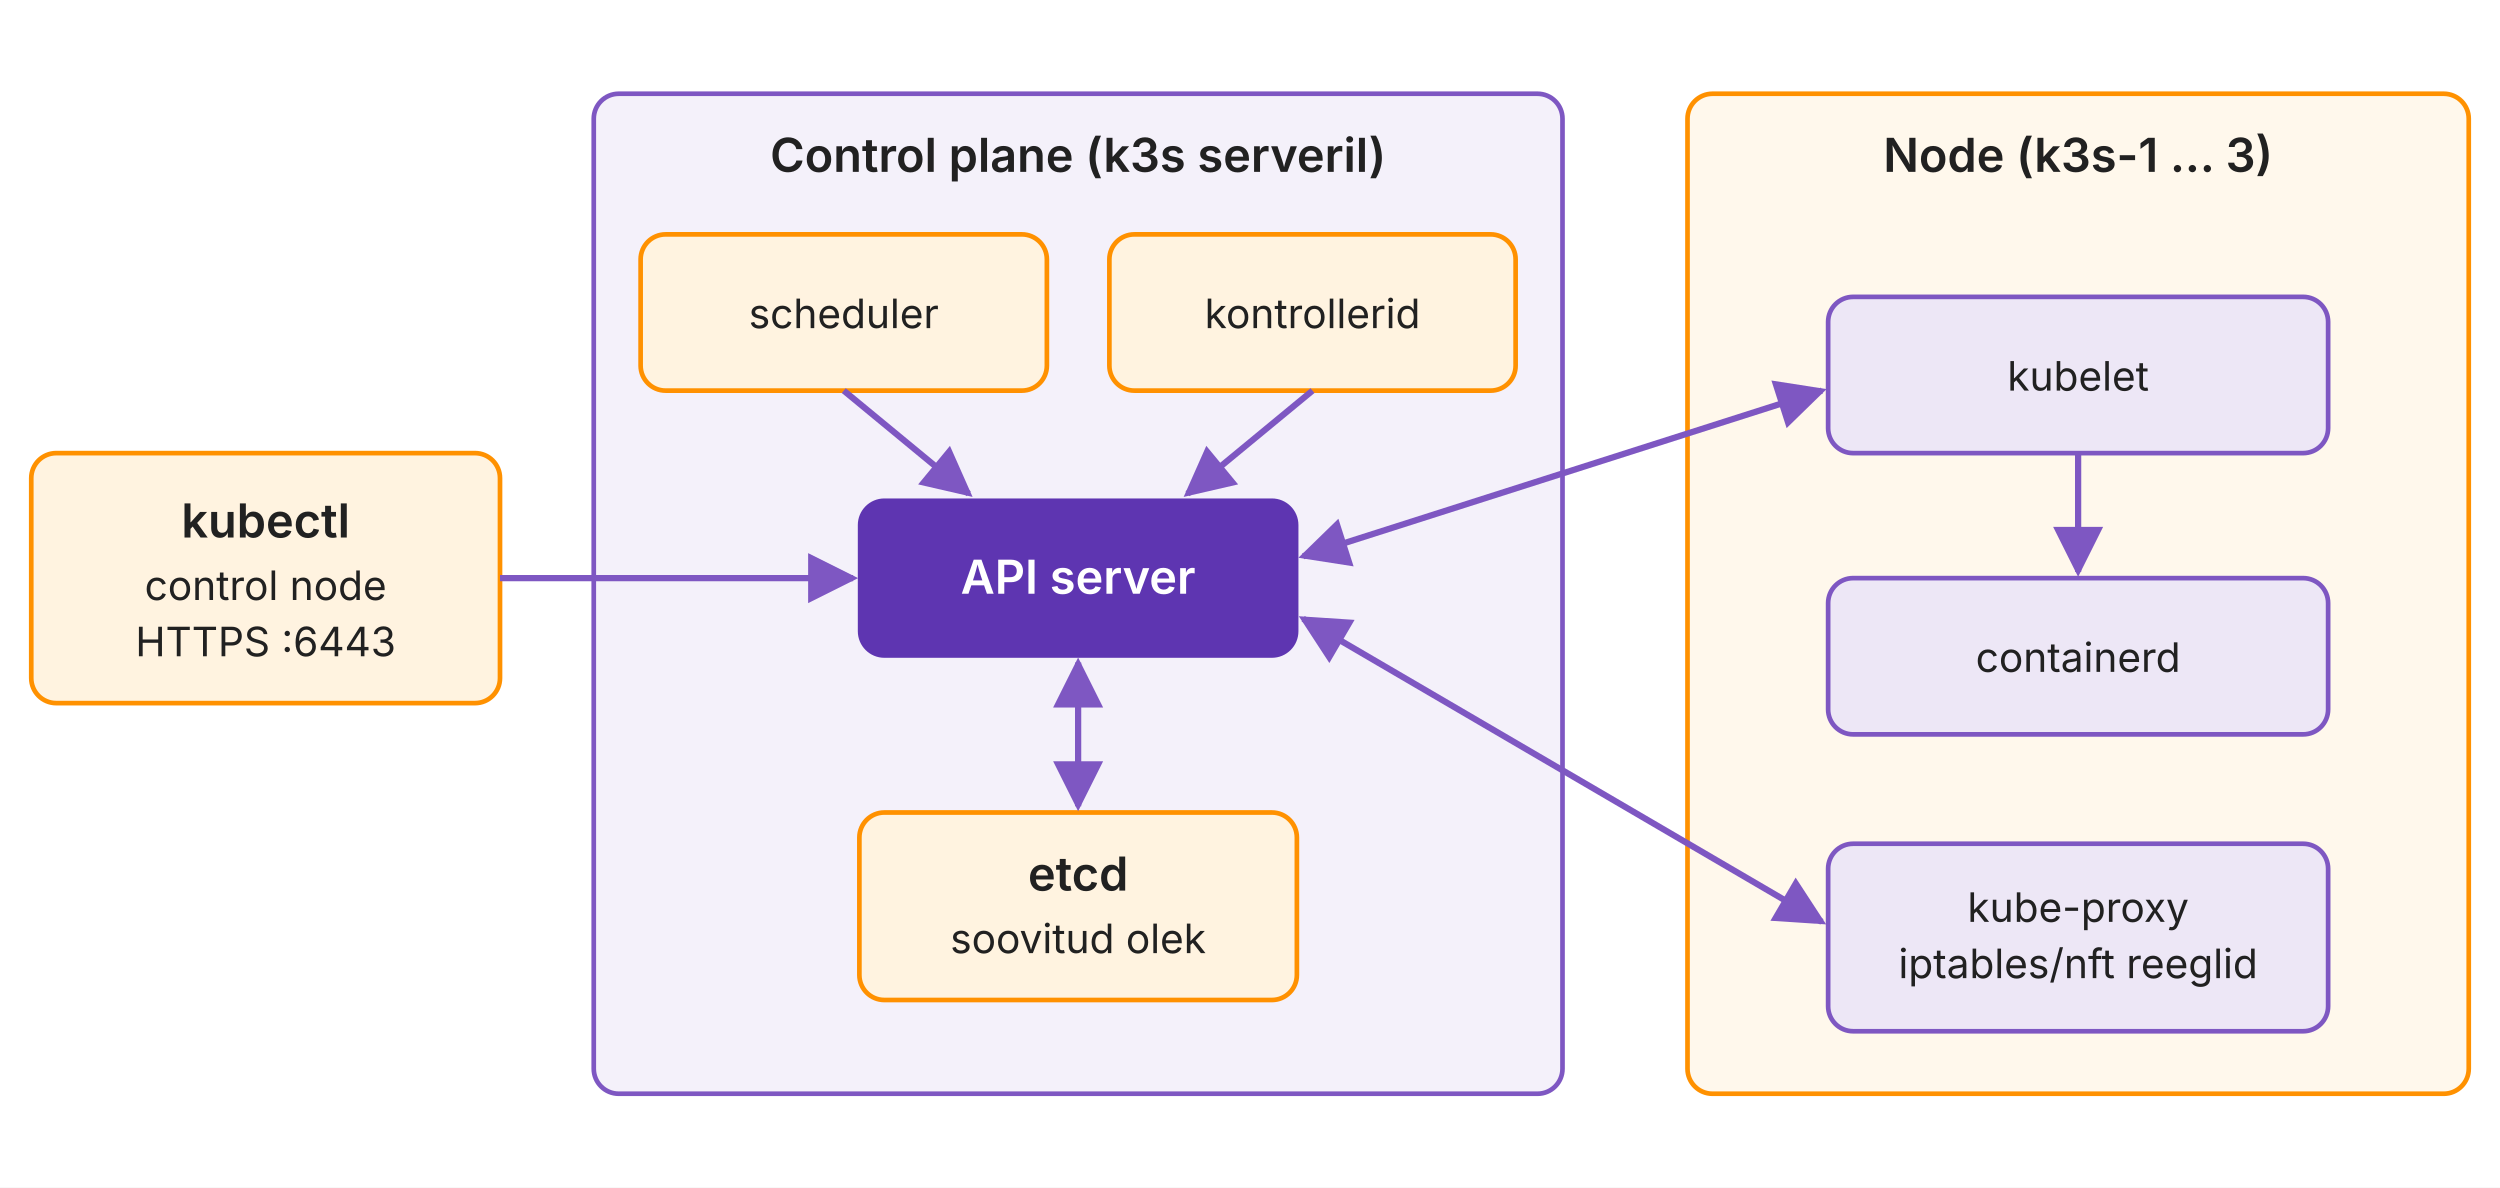
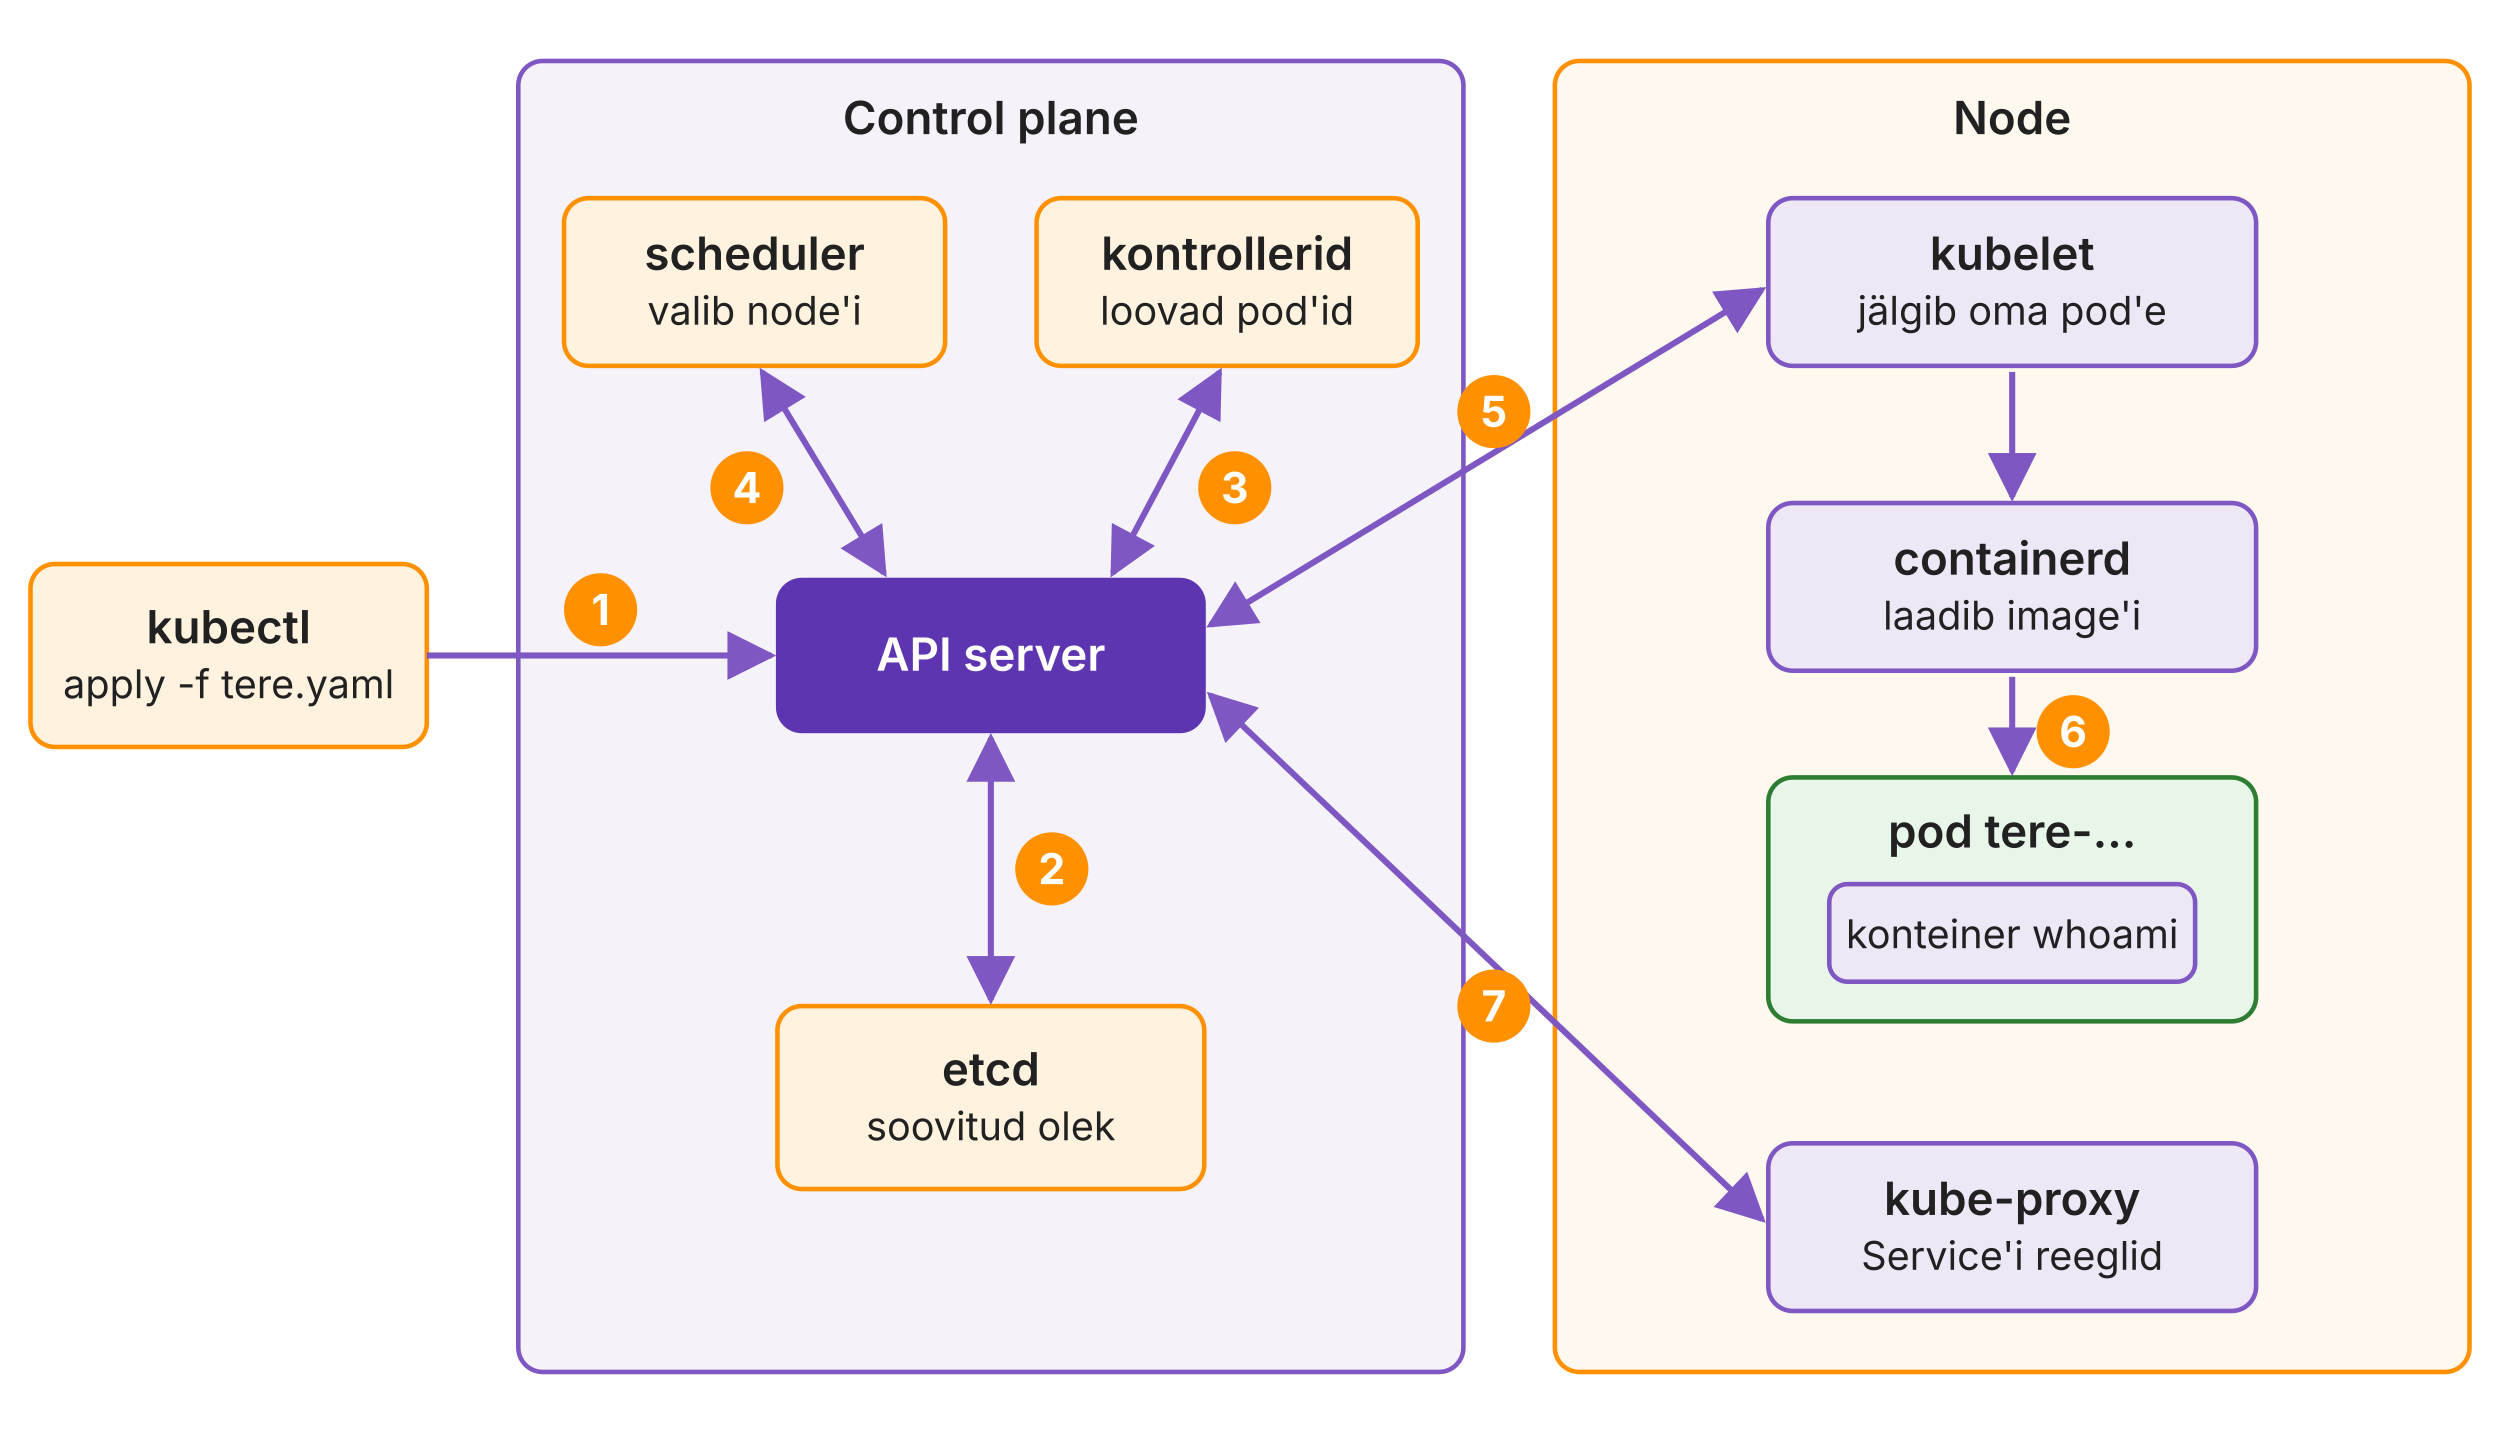
- <svg xmlns="http://www.w3.org/2000/svg" viewBox="0 0 800 380" width="800">
+ <svg xmlns="http://www.w3.org/2000/svg" viewBox="0 0 820 470" width="820">
  <defs>
    <marker id="a" viewBox="0 0 10 10" refX="9" refY="5" markerWidth="8" markerHeight="8" orient="auto-start-reverse">
      <path d="M0,0 L10,5 L0,10 z" fill="#7e57c2" />
    </marker>
  </defs>
-   <style>text{font-family:Inter, Arial, sans-serif;fill:#212121;text-anchor:middle}.t{font-size:15px;font-weight:600}.s{font-size:13px}.w{fill:#ffffff}.l{text-anchor:start}.ln{stroke:#7e57c2;stroke-width:2;fill:none}.d{stroke-dasharray:6 4}.p{fill:#ede7f6;stroke:#7e57c2;stroke-width:1.5}.o{fill:#fff3e0;stroke:#ff9100;stroke-width:1.5}.m{fill:#5e35b1;stroke:#5e35b1}</style>
+   <style>text{font-family:Inter, Arial, sans-serif;fill:#212121;text-anchor:middle}.t{font-size:15px;font-weight:600}.s{font-size:13px}.w{fill:#ffffff}.n{fill:#ffffff;font-size:14px;font-weight:700}.ln{stroke:#7e57c2;stroke-width:2;fill:none}.d{stroke-dasharray:6 4}.p{fill:#ede7f6;stroke:#7e57c2;stroke-width:1.5}.o{fill:#fff3e0;stroke:#ff9100;stroke-width:1.5}.g{fill:#e8f5e9;stroke:#2e7d32;stroke-width:1.5}.m{fill:#5e35b1;stroke:#5e35b1}.c{fill:#ff9100}</style>
  <rect width="100%" height="100%" fill="#ffffff" />
-   <rect class="o" x="10" y="145" width="150" height="80" rx="8" />
-   <text class="t" x="85" y="172">kubectl</text>
-   <text class="s" x="85" y="192">control node</text>
-   <text class="s" x="85" y="210">HTTPS :6443</text>
-   <rect class="p" x="190" y="30" width="310" height="320" rx="8" fill-opacity="0.6" />
-   <text class="t" x="345" y="55">Control plane (k3s serveril)</text>
-   <rect class="o" x="205" y="75" width="130" height="50" rx="8" />
-   <text class="s" x="270" y="105">scheduler</text>
-   <rect class="o" x="355" y="75" width="130" height="50" rx="8" />
-   <text class="s" x="420" y="105">kontrollerid</text>
-   <rect class="m" x="275" y="160" width="140" height="50" rx="8" />
-   <text class="t w" x="345" y="190">API server</text>
-   <rect class="o" x="275" y="260" width="140" height="60" rx="8" />
-   <text class="t" x="345" y="285">etcd</text>
-   <text class="s" x="345" y="305">soovitud olek</text>
-   <rect class="o" x="540" y="30" width="250" height="320" rx="8" fill-opacity="0.6" />
-   <text class="t" x="665" y="55">Node (k3s-1 … 3)</text>
-   <rect class="p" x="585" y="95" width="160" height="50" rx="8" />
-   <text class="s" x="665" y="125">kubelet</text>
-   <rect class="p" x="585" y="185" width="160" height="50" rx="8" />
-   <text class="s" x="665" y="215">containerd</text>
-   <rect class="p" x="585" y="270" width="160" height="60" rx="8" />
-   <text class="s" x="665" y="295">kube-proxy</text>
-   <text class="s" x="665" y="313">iptables/nft reeglid</text>
-   <line class="ln" x1="160" y1="185" x2="273" y2="185" marker-end="url(#a)" />
-   <line class="ln" x1="270" y1="125" x2="310" y2="158" marker-end="url(#a)" />
-   <line class="ln" x1="420" y1="125" x2="380" y2="158" marker-end="url(#a)" />
-   <line class="ln" x1="345" y1="212" x2="345" y2="258" marker-start="url(#a)" marker-end="url(#a)" />
-   <line class="ln" x1="417" y1="178" x2="583" y2="125" marker-start="url(#a)" marker-end="url(#a)" />
-   <line class="ln" x1="417" y1="198" x2="583" y2="295" marker-start="url(#a)" marker-end="url(#a)" />
-   <line class="ln" x1="665" y1="145" x2="665" y2="183" marker-end="url(#a)" />
+   <rect class="o" x="10" y="185" width="130" height="60" rx="8" />
+   <text class="t" x="75.0" y="211.0">kubectl</text>
+   <text class="s" x="75.0" y="229.0">apply -f tere.yaml</text>
+   <rect class="p" x="170" y="20" width="310" height="430" rx="8" fill-opacity="0.5" />
+   <text class="t" x="325" y="44">Control plane</text>
+   <rect class="o" x="185" y="65" width="125" height="55" rx="8" />
+   <text class="t" x="247.5" y="88.5">scheduler</text>
+   <text class="s" x="247.5" y="106.5">valib node'i</text>
+   <rect class="o" x="340" y="65" width="125" height="55" rx="8" />
+   <text class="t" x="402.5" y="88.5">kontrollerid</text>
+   <text class="s" x="402.5" y="106.5">loovad pod'id</text>
+   <rect class="m" x="255" y="190" width="140" height="50" rx="8" />
+   <text class="t w" x="325.0" y="220.0">API server</text>
+   <rect class="o" x="255" y="330" width="140" height="60" rx="8" />
+   <text class="t" x="325.0" y="356.0">etcd</text>
+   <text class="s" x="325.0" y="374.0">soovitud olek</text>
+   <rect class="o" x="510" y="20" width="300" height="430" rx="8" fill-opacity="0.5" />
+   <text class="t" x="660" y="44">Node</text>
+   <rect class="p" x="580" y="65" width="160" height="55" rx="8" />
+   <text class="t" x="660.0" y="88.5">kubelet</text>
+   <text class="s" x="660.0" y="106.5">jälgib oma pod'e</text>
+   <rect class="p" x="580" y="165" width="160" height="55" rx="8" />
+   <text class="t" x="660.0" y="188.5">containerd</text>
+   <text class="s" x="660.0" y="206.5">laadib image'i</text>
+   <rect class="g" x="580" y="255" width="160" height="80" rx="8" />
+   <text class="t" x="660" y="278">pod tere-…</text>
+   <rect class="p" x="600" y="290" width="120" height="32" rx="6" />
+   <text class="s" x="660" y="311">konteiner whoami</text>
+   <rect class="p" x="580" y="375" width="160" height="55" rx="8" />
+   <text class="t" x="660.0" y="398.5">kube-proxy</text>
+   <text class="s" x="660.0" y="416.5">Service'i reeglid</text>
+   <line class="ln" x1="140" y1="215" x2="253" y2="215" marker-end="url(#a)" />
+   <circle class="c" cx="197" cy="200" r="12" />
+   <text class="n" x="197" y="205">1</text>
+   <line class="ln" x1="325" y1="242" x2="325" y2="328" marker-start="url(#a)" marker-end="url(#a)" />
+   <circle class="c" cx="345" cy="285" r="12" />
+   <text class="n" x="345" y="290">2</text>
+   <line class="ln" x1="400" y1="122" x2="365" y2="188" marker-start="url(#a)" marker-end="url(#a)" />
+   <circle class="c" cx="405" cy="160" r="12" />
+   <text class="n" x="405" y="165">3</text>
+   <line class="ln" x1="250" y1="122" x2="290" y2="188" marker-start="url(#a)" marker-end="url(#a)" />
+   <circle class="c" cx="245" cy="160" r="12" />
+   <text class="n" x="245" y="165">4</text>
+   <line class="ln" x1="397" y1="205" x2="578" y2="95" marker-start="url(#a)" marker-end="url(#a)" />
+   <circle class="c" cx="490" cy="135" r="12" />
+   <text class="n" x="490" y="140">5</text>
+   <line class="ln" x1="660" y1="122" x2="660" y2="163" marker-end="url(#a)" />
+   <line class="ln" x1="660" y1="222" x2="660" y2="253" marker-end="url(#a)" />
+   <circle class="c" cx="680" cy="240" r="12" />
+   <text class="n" x="680" y="245">6</text>
+   <line class="ln" x1="397" y1="228" x2="578" y2="400" marker-start="url(#a)" marker-end="url(#a)" />
+   <circle class="c" cx="490" cy="330" r="12" />
+   <text class="n" x="490" y="335">7</text>
</svg>
